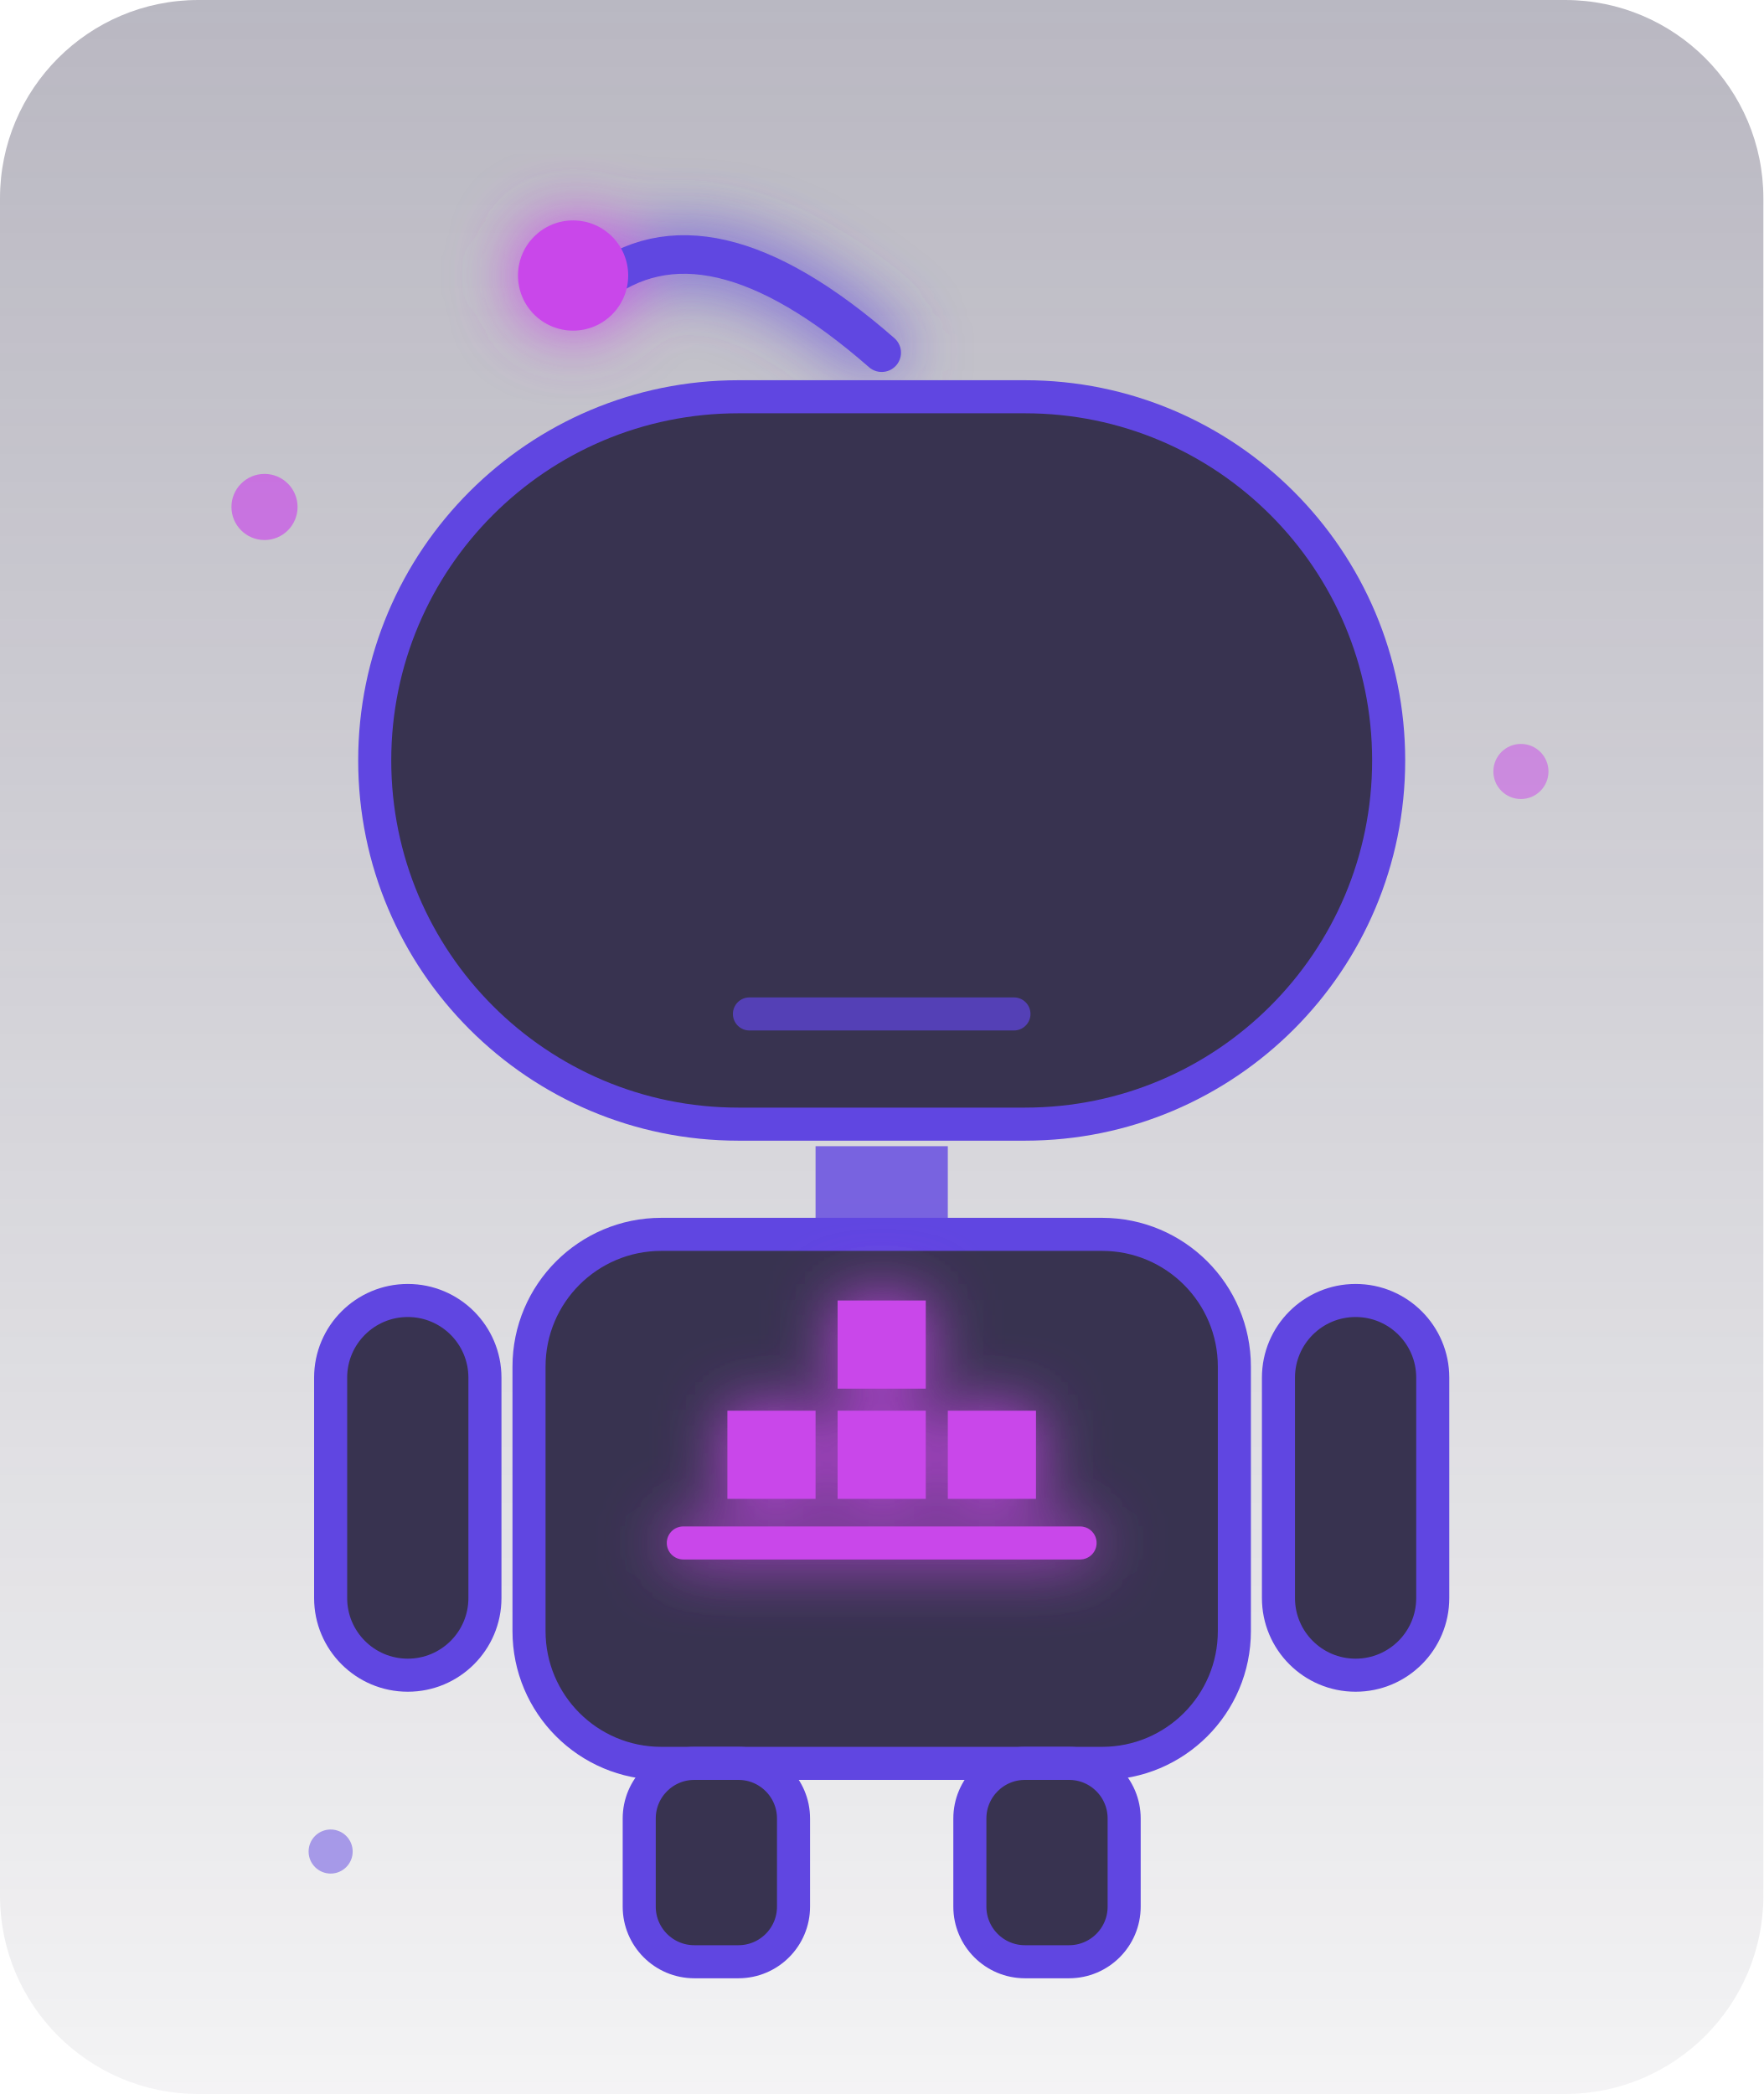
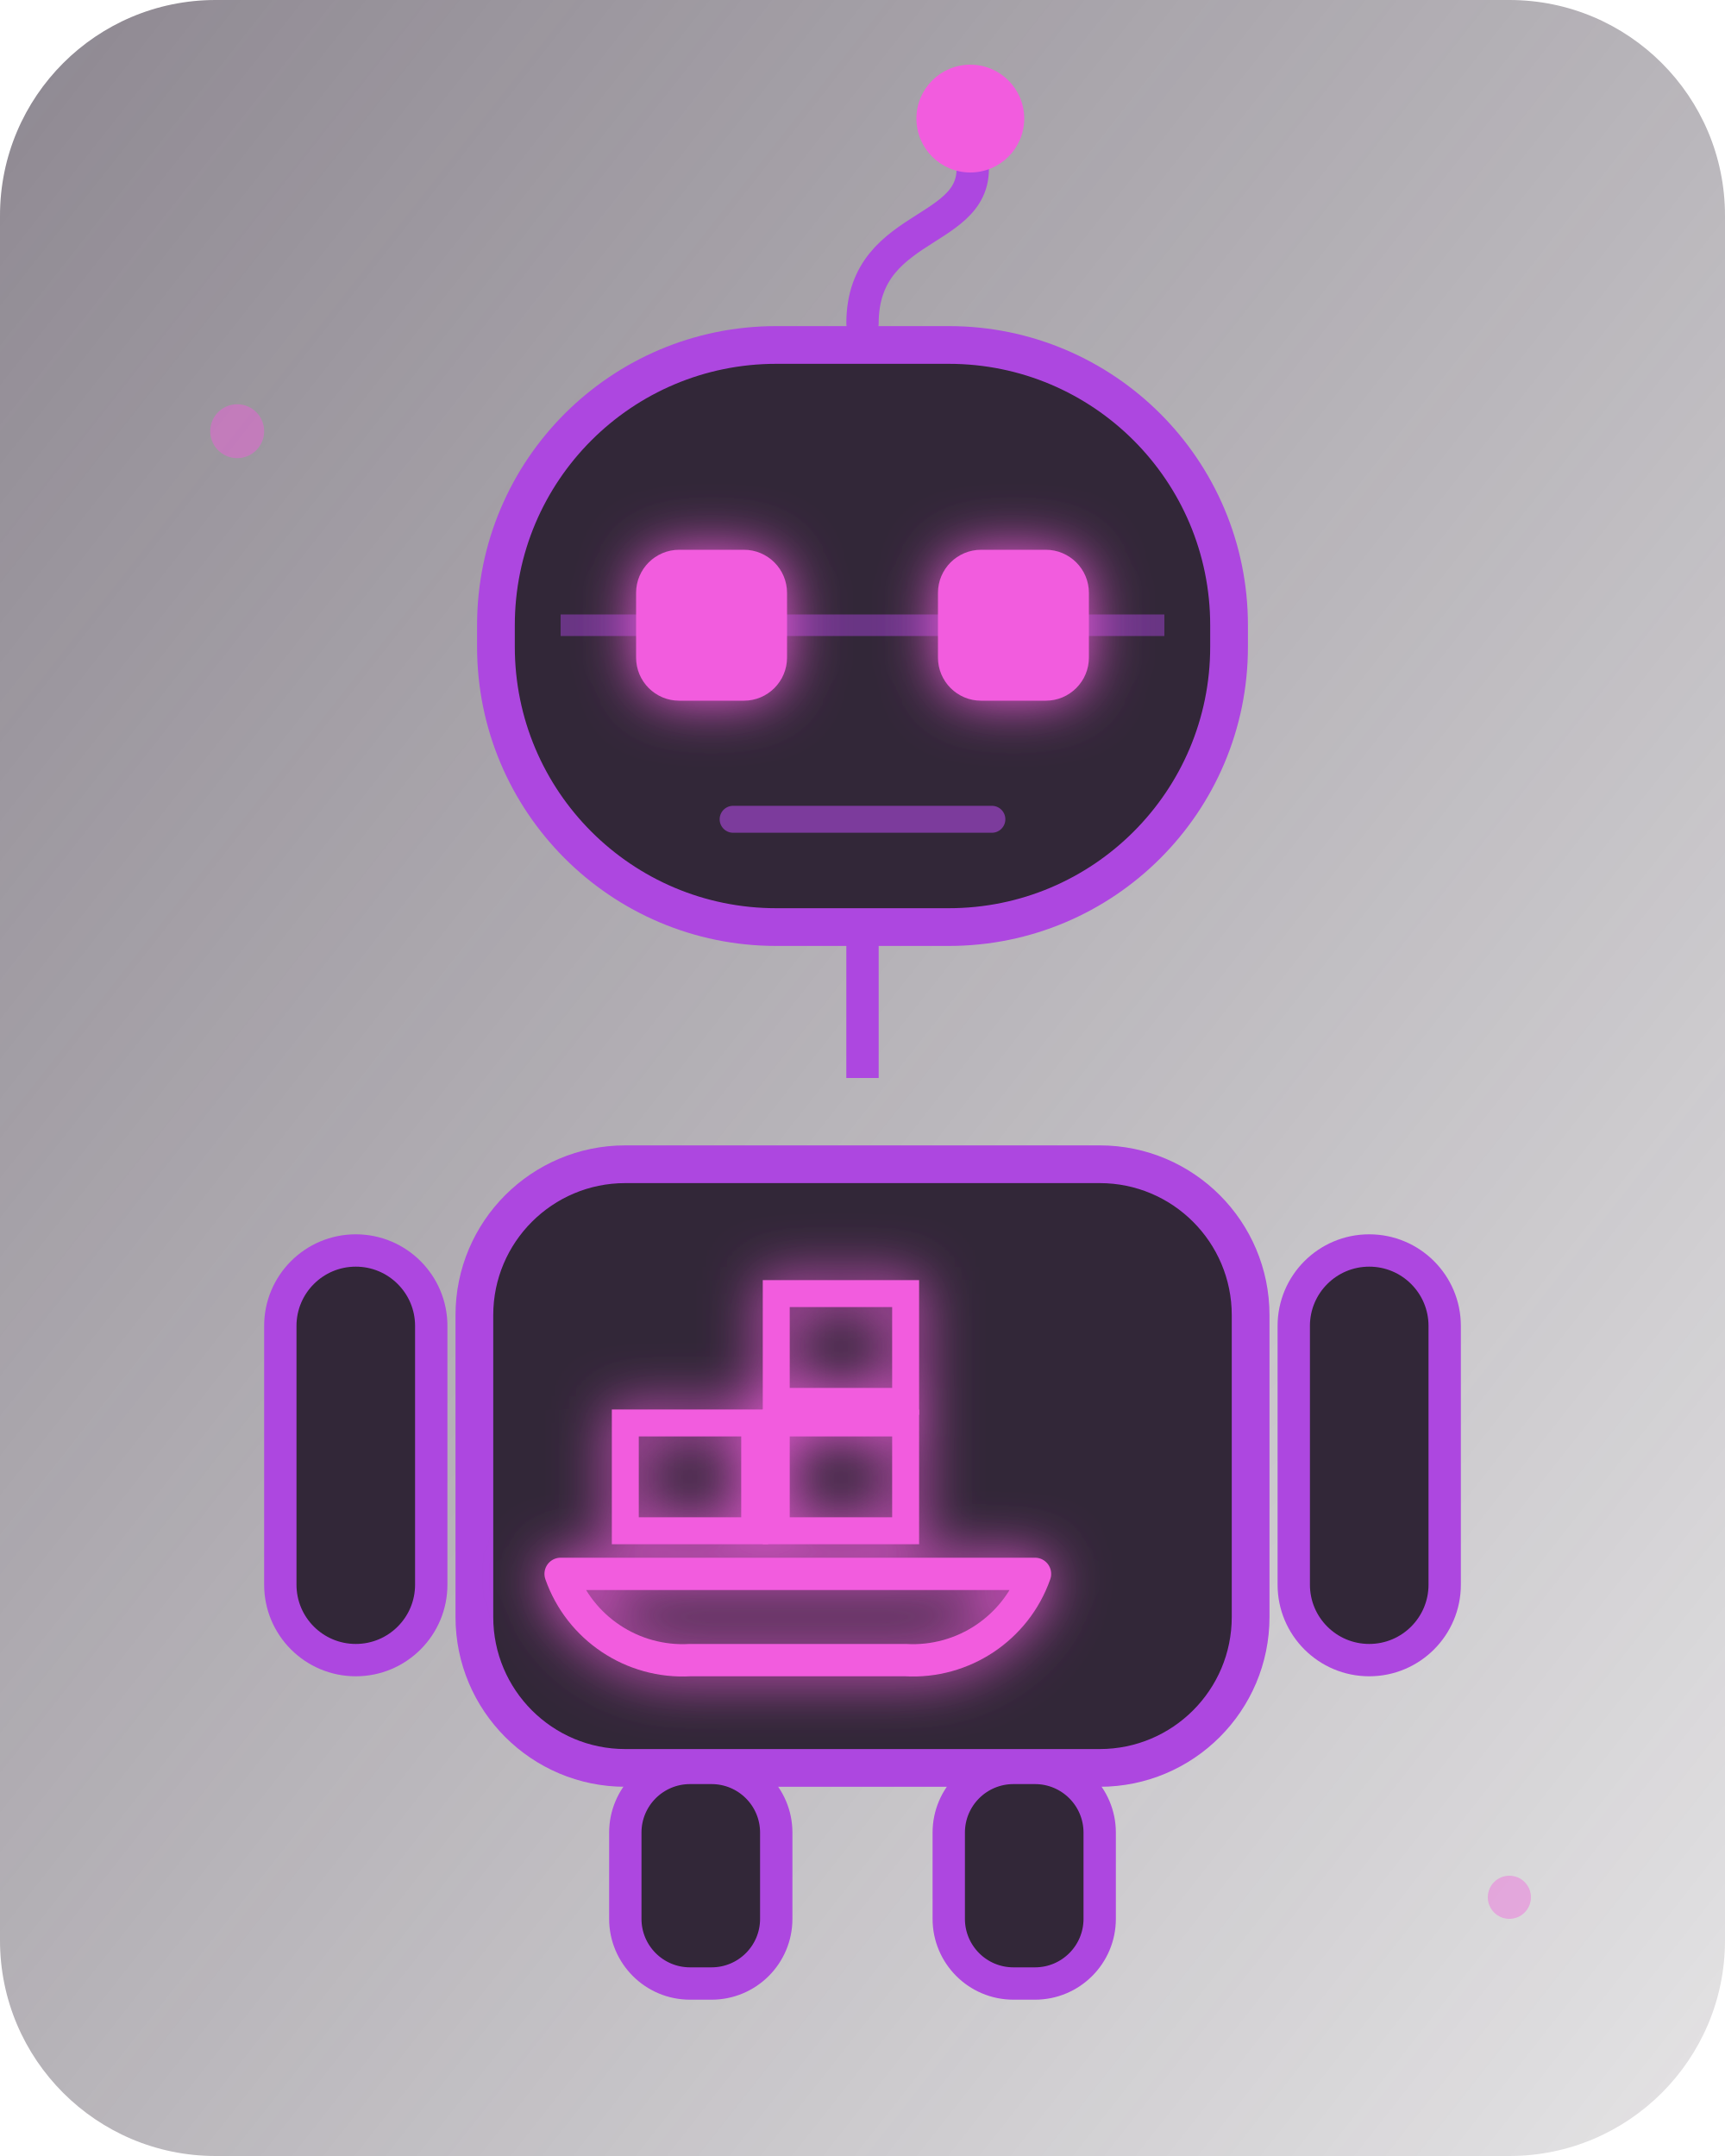
- <svg xmlns="http://www.w3.org/2000/svg" viewBox="0 0 160 190" width="160" height="190" role="img" aria-label="Docker Troubleshooting robot">
+ <svg xmlns="http://www.w3.org/2000/svg" viewBox="0 0 160 200" width="160" height="200" role="img" aria-label="Docker Troubleshooting robot">
  <defs>
-     <linearGradient id="bg" x1="0" y1="0" x2="0" y2="1">
-       <stop offset="0%" stop-color="#383350" stop-opacity="0.35" />
-       <stop offset="100%" stop-color="#201c35" stop-opacity="0.05" />
+     <linearGradient id="bg" x1="0" y1="0" x2="1" y2="1">
+       <stop offset="0%" stop-color="#322738" stop-opacity="0.55" />
+       <stop offset="100%" stop-color="#211926" stop-opacity="0.12" />
    </linearGradient>
    <filter id="glow" x="-50%" y="-50%" width="200%" height="200%">
-       <feGaussianBlur stdDeviation="3" result="b" />
+       <feGaussianBlur stdDeviation="2.6" result="b" />
      <feMerge>
        <feMergeNode in="b" />
        <feMergeNode in="SourceGraphic" />
      </feMerge>
    </filter>
  </defs>
-   <rect x="0" y="0" width="160" height="190" rx="18" fill="url(#bg)" />
+   <rect width="160" height="200" rx="20" fill="url(#bg)" />
+   <path d="M80 30 C80 20 92 22 90 14" fill="none" stroke="#ad47e0" stroke-width="3" stroke-linecap="round" />
+   <circle cx="90" cy="11" r="5" fill="#f25cde">
+     <animate attributeName="opacity" values="1;0.4;1" dur="2.6s" repeatCount="indefinite" />
+   </circle>
+   <rect x="46" y="32" width="68" height="54" rx="26" fill="#322738" stroke="#ad47e0" stroke-width="3.5" />
+   <path d="M52 58 h56" stroke="#ad47e0" stroke-width="2" opacity="0.45" />
  <g filter="url(#glow)">
-     <path d="M80 32 q-16 -14 -26 -6" stroke="#6046e1" stroke-width="3.5" fill="none" stroke-linecap="round" />
-     <circle cx="52" cy="25" r="5" fill="#c947ea">
-       <animate attributeName="cy" values="25;21;25" dur="2.6s" repeatCount="indefinite" />
-     </circle>
+     <rect x="59" y="51" width="14" height="14" rx="4" fill="#f25cde" />
+     <rect x="87" y="51" width="14" height="14" rx="4" fill="#f25cde">
+       <animate attributeName="opacity" values="1;0.35;1" dur="2.4s" repeatCount="indefinite" />
+     </rect>
  </g>
-   <rect x="34" y="36" width="92" height="66" rx="33" fill="#383350" stroke="#6046e1" stroke-width="3" />
+   <path d="M68 76 h24" stroke="#ad47e0" stroke-width="2.5" stroke-linecap="round" opacity="0.6" />
+   <path d="M80 86 v14" stroke="#ad47e0" stroke-width="3" />
+   <rect x="44" y="108" width="72" height="56" rx="14" fill="#322738" stroke="#ad47e0" stroke-width="3.5" />
  <g filter="url(#glow)">
-     <path d="M52 68 h22" stroke="#c947ea" stroke-width="6" stroke-linecap="round">
-       <animate attributeName="opacity" values="1;.35;1" dur="2.4s" repeatCount="indefinite" />
-     </path>
-     <path d="M86 68 h22" stroke="#c947ea" stroke-width="6" stroke-linecap="round">
-       <animate attributeName="opacity" values="1;.35;1" dur="2.4s" repeatCount="indefinite" />
-     </path>
+     <rect x="58" y="132" width="12" height="10" fill="none" stroke="#f25cde" stroke-width="2.5" />
+     <rect x="72" y="132" width="12" height="10" fill="none" stroke="#f25cde" stroke-width="2.5" />
+     <rect x="72" y="120" width="12" height="10" fill="none" stroke="#f25cde" stroke-width="2.5" />
+     <path d="M52 146 h44 a12 12 0 0 1 -12 8 H64 a12 12 0 0 1 -12 -8z" fill="none" stroke="#f25cde" stroke-width="3" stroke-linejoin="round" />
  </g>
-   <path d="M68 92 h24" stroke="#6046e1" stroke-width="3" stroke-linecap="round" opacity="0.7" />
-   <rect x="74" y="104" width="12" height="8" fill="#6046e1" opacity="0.8" />
-   <rect x="48" y="112" width="64" height="48" rx="12" fill="#383350" stroke="#6046e1" stroke-width="3" />
-   <g filter="url(#glow)">
-     <rect x="66" y="128" width="8" height="8" fill="#c947ea" />
-     <rect x="76" y="128" width="8" height="8" fill="#c947ea" />
-     <rect x="86" y="128" width="8" height="8" fill="#c947ea" />
-     <rect x="76" y="118" width="8" height="8" fill="#c947ea" />
-     <path d="M62 140 h36" stroke="#c947ea" stroke-width="3" stroke-linecap="round" />
-   </g>
-   <rect x="30" y="118" width="14" height="34" rx="7" fill="#383350" stroke="#6046e1" stroke-width="3" />
-   <rect x="116" y="118" width="14" height="34" rx="7" fill="#383350" stroke="#6046e1" stroke-width="3" />
-   <rect x="58" y="160" width="14" height="18" rx="5" fill="#383350" stroke="#6046e1" stroke-width="3" />
-   <rect x="88" y="160" width="14" height="18" rx="5" fill="#383350" stroke="#6046e1" stroke-width="3" />
-   <circle cx="24" cy="46" r="3" fill="#c947ea" opacity="0.65">
-     <animate attributeName="opacity" values="0.65;0.15;0.65" dur="3.1s" repeatCount="indefinite" />
+   <rect x="26" y="116" width="14" height="38" rx="7" fill="#322738" stroke="#ad47e0" stroke-width="3" />
+   <rect x="120" y="116" width="14" height="38" rx="7" fill="#322738" stroke="#ad47e0" stroke-width="3" />
+   <rect x="58" y="164" width="14" height="20" rx="6" fill="#322738" stroke="#ad47e0" stroke-width="3" />
+   <rect x="88" y="164" width="14" height="20" rx="6" fill="#322738" stroke="#ad47e0" stroke-width="3" />
+   <circle cx="22" cy="40" r="2.5" fill="#f25cde" opacity="0.45">
+     <animate attributeName="opacity" values="0.45;0.1;0.45" dur="3.6s" repeatCount="indefinite" />
  </circle>
-   <circle cx="138" cy="70" r="2.5" fill="#c947ea" opacity="0.5">
-     <animate attributeName="opacity" values="0.2;0.7;0.2" dur="2.4s" repeatCount="indefinite" />
-   </circle>
-   <circle cx="30" cy="168" r="2" fill="#6046e1" opacity="0.5">
-     <animate attributeName="opacity" values="0.6;0.2;0.6" dur="3.8s" repeatCount="indefinite" />
-   </circle>
+   <circle cx="140" cy="176" r="2" fill="#f25cde" opacity="0.4" />
</svg>
